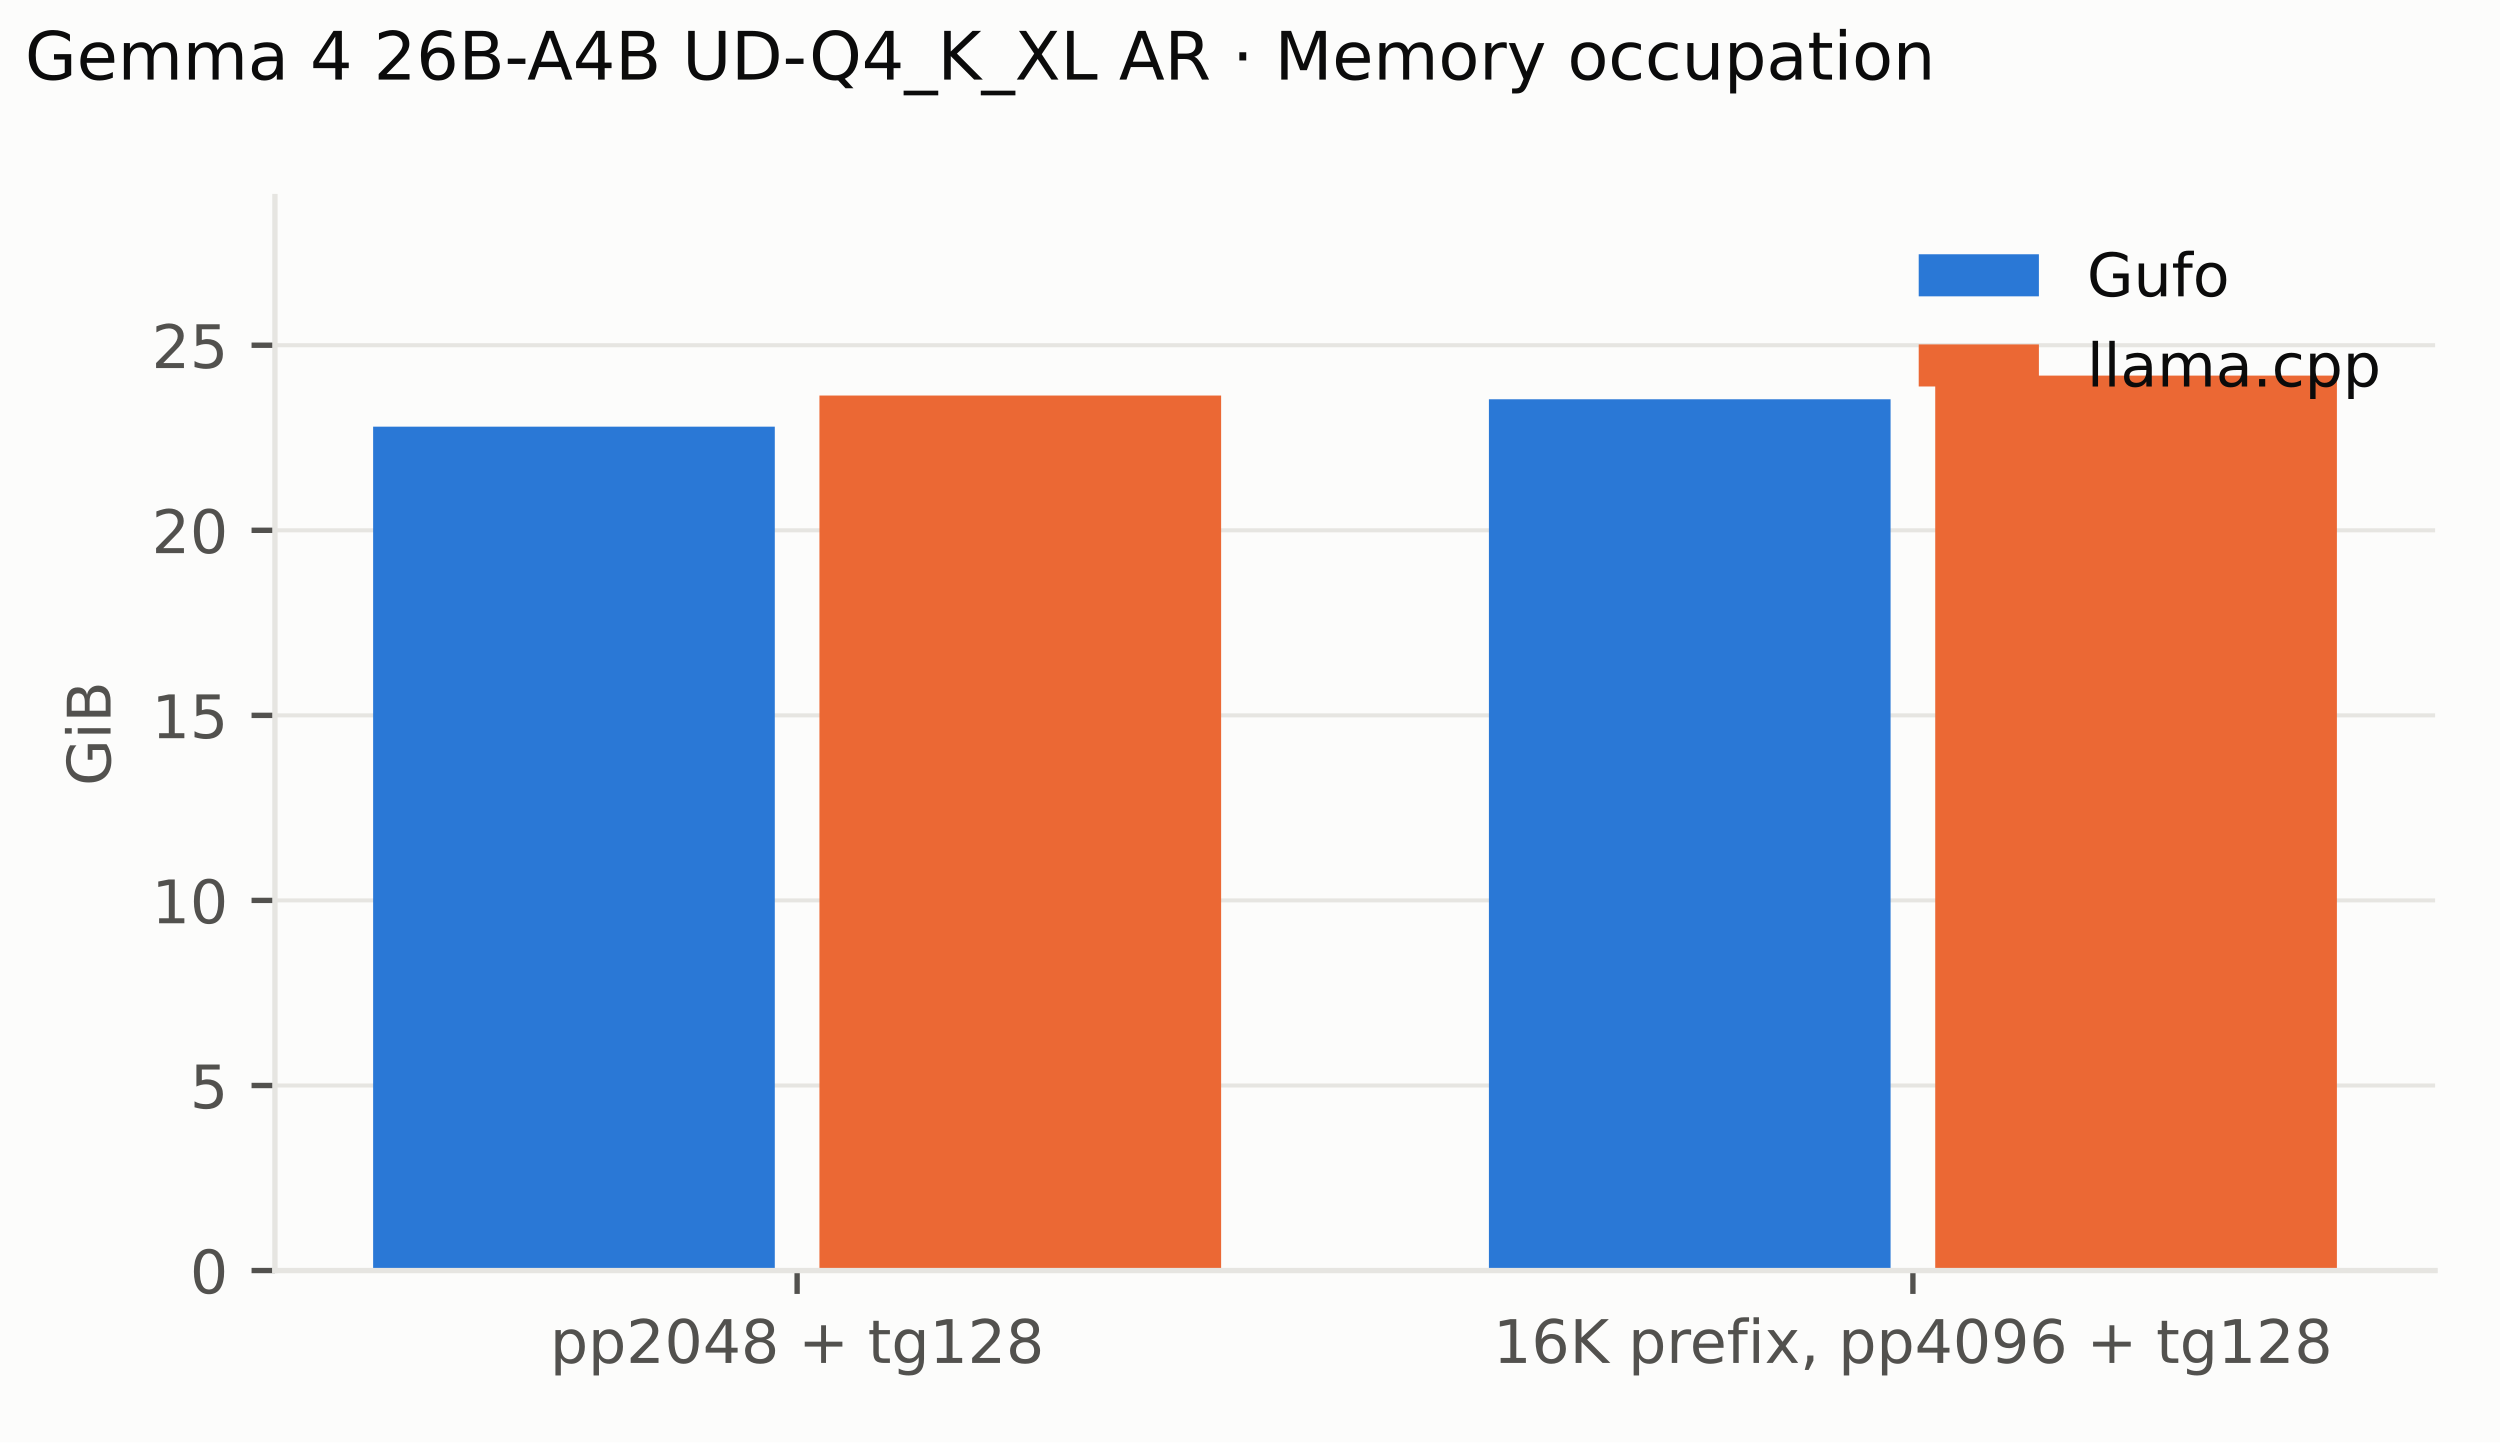
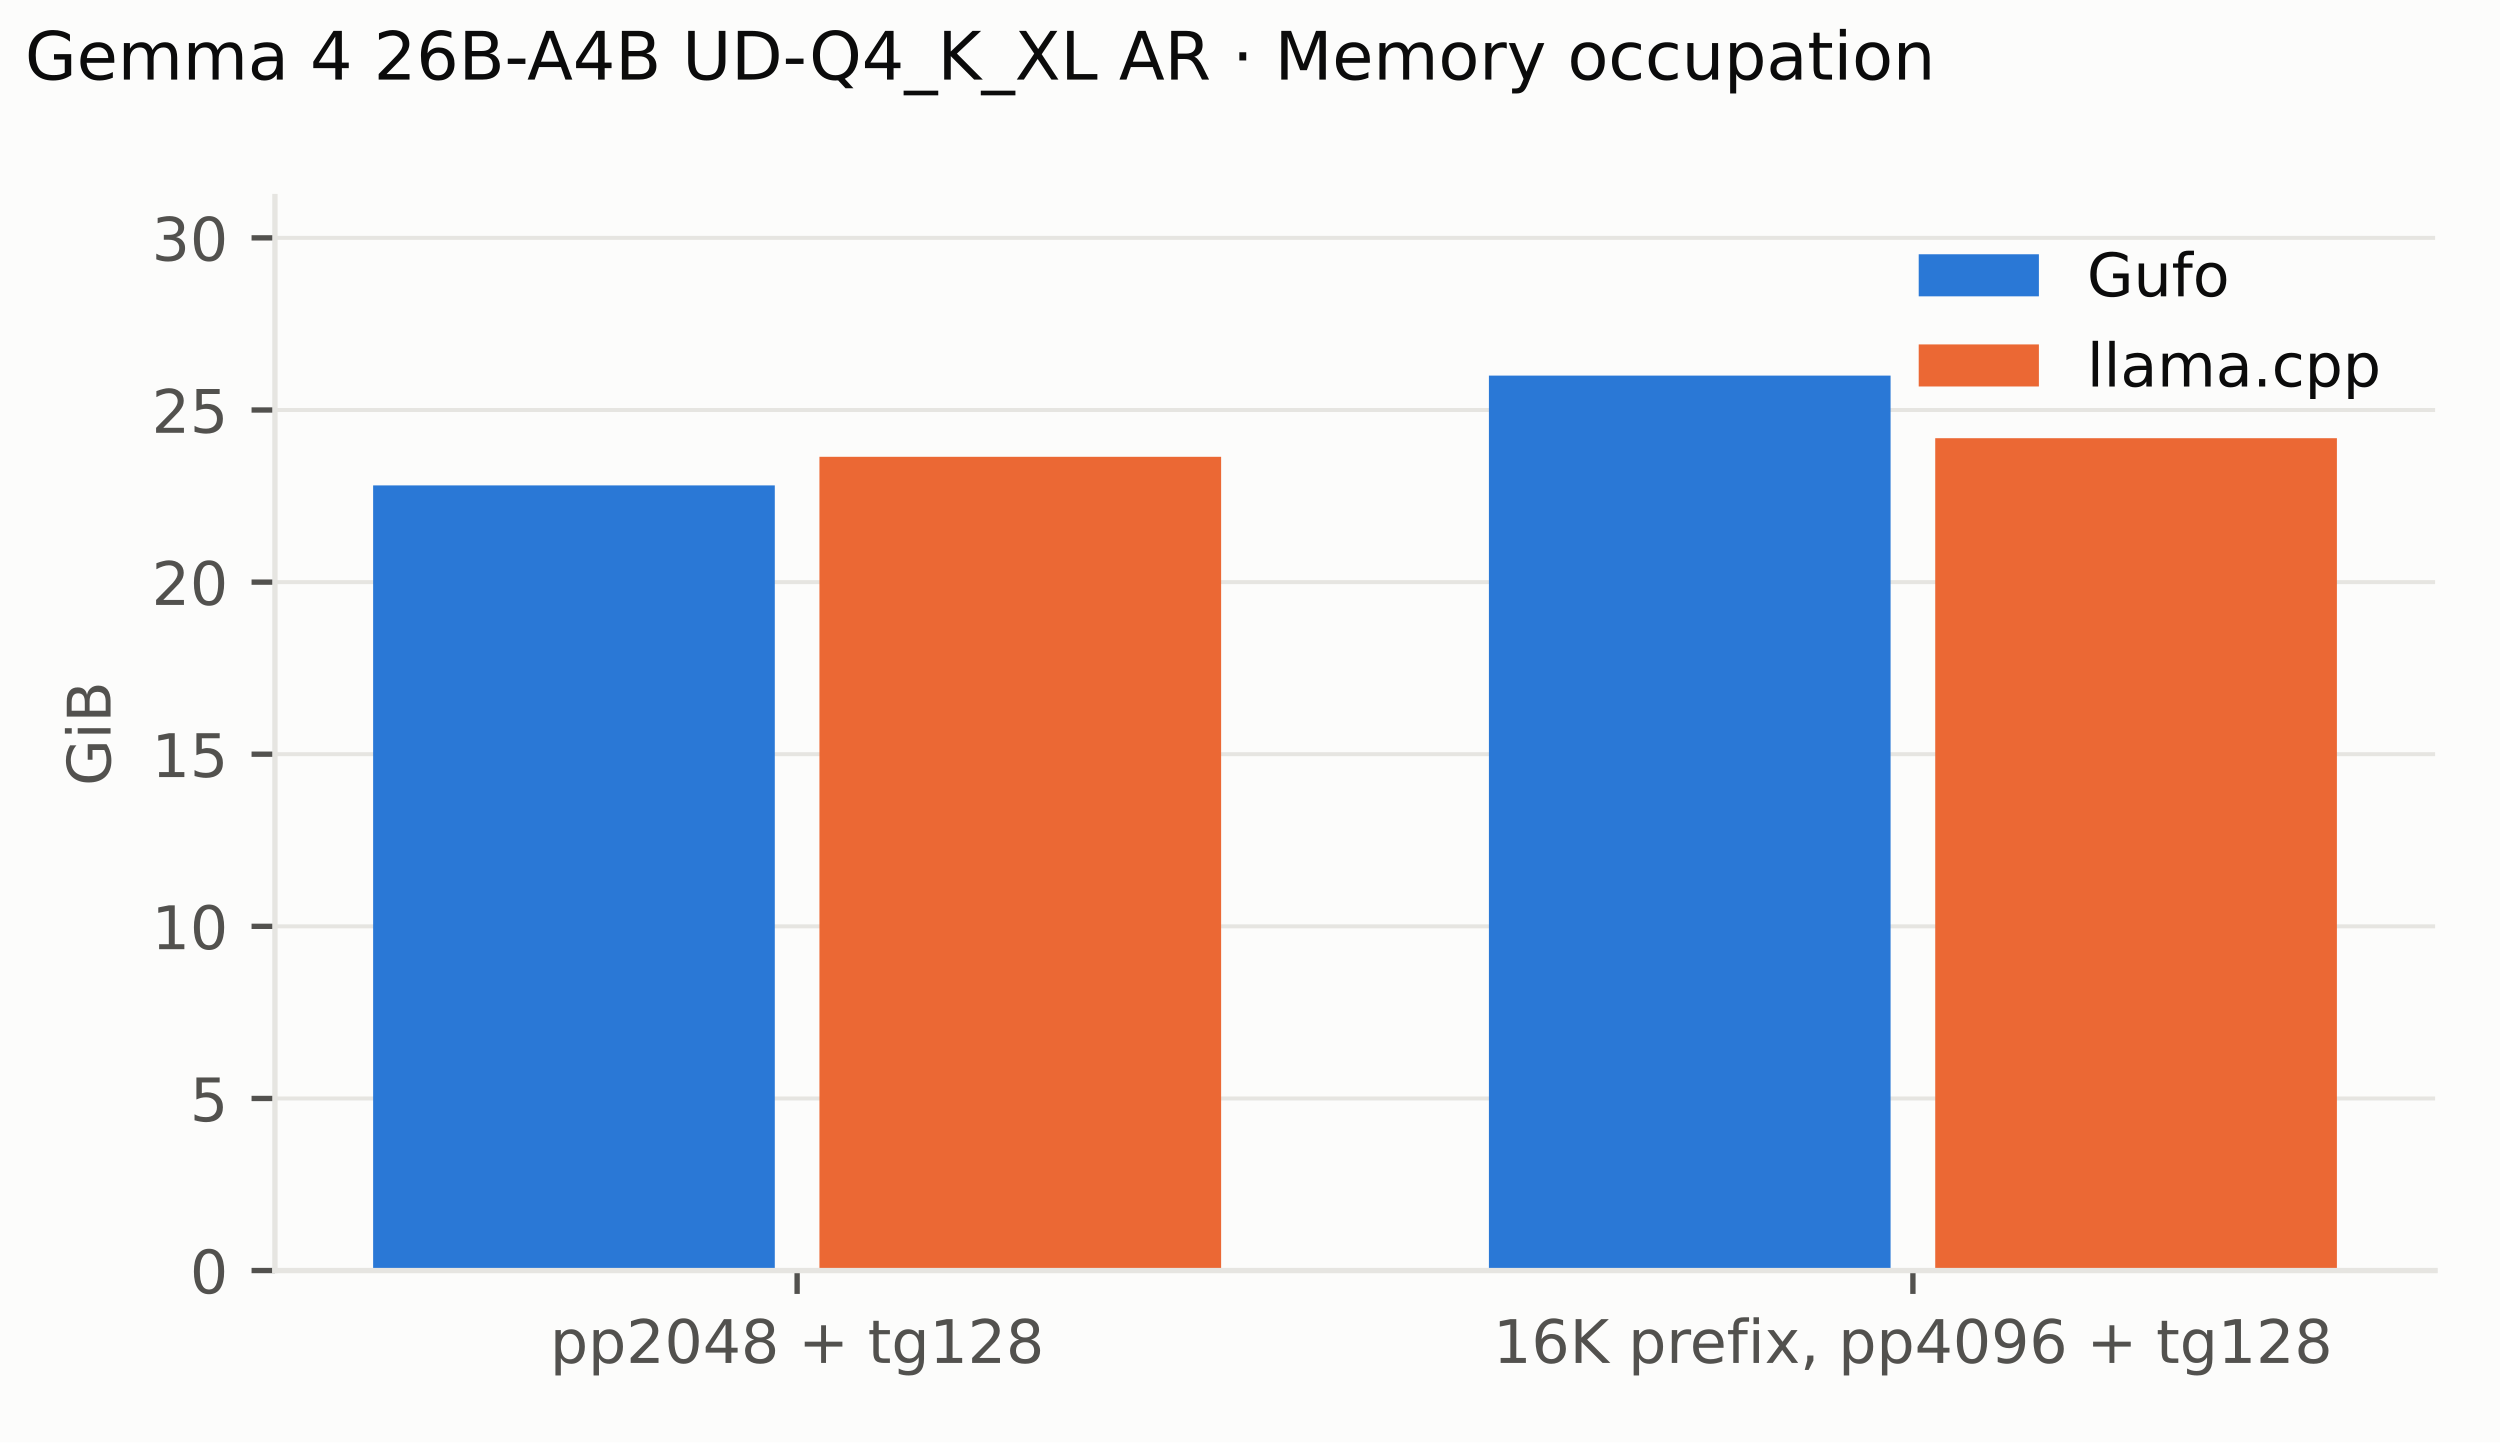
<svg xmlns="http://www.w3.org/2000/svg" xmlns:xlink="http://www.w3.org/1999/xlink" width="374.4pt" height="216pt" viewBox="0 0 374.4 216" version="1.1">
  <defs>
    <style type="text/css">*{stroke-linejoin: round; stroke-linecap: butt}</style>
  </defs>
  <g id="figure_1">
    <g id="patch_1">
      <path d="M 0 216 L 374.4 216 L 374.4 0 L 0 0 z " style="fill: #fcfcfb" />
    </g>
    <g id="axes_1">
      <g id="patch_2">
        <path d="M 41.173 190.279 L 364.68 190.279 L 364.68 29.441 L 41.173 29.441 z " style="fill: #fcfcfb" />
      </g>
      <g id="matplotlib.axis_1">
        <g id="xtick_1">
          <g id="line2d_1">
            <defs>
              <path id="m1ebf051f68" d="M 0 0 L 0 3.5 " style="stroke: #52514e; stroke-width: 0.8" />
            </defs>
            <g>
              <use xlink:href="#m1ebf051f68" x="119.376" y="190.279" style="fill: #52514e; stroke: #52514e; stroke-width: 0.8" />
            </g>
          </g>
          <g id="text_1">
            <text style="font-size: 9px; font-family: 'DejaVu Sans', 'Bitstream Vera Sans', 'Computer Modern Sans Serif', 'Lucida Grande', 'Verdana', 'Geneva', 'Lucid', 'Arial', 'Helvetica', 'Avant Garde', sans-serif; text-anchor: middle; fill: #52514e" x="119.376" y="204.117" transform="rotate(-0 119.3763 204.1172)">pp2048 + tg128</text>
          </g>
        </g>
        <g id="xtick_2">
          <g id="line2d_2">
            <g>
              <use xlink:href="#m1ebf051f68" x="286.477" y="190.279" style="fill: #52514e; stroke: #52514e; stroke-width: 0.8" />
            </g>
          </g>
          <g id="text_2">
            <text style="font-size: 9px; font-family: 'DejaVu Sans', 'Bitstream Vera Sans', 'Computer Modern Sans Serif', 'Lucida Grande', 'Verdana', 'Geneva', 'Lucid', 'Arial', 'Helvetica', 'Avant Garde', sans-serif; text-anchor: middle; fill: #52514e" x="286.477" y="204.118" transform="rotate(-0 286.4769 204.1179)">16K prefix, pp4096 + tg128</text>
          </g>
        </g>
      </g>
      <g id="matplotlib.axis_2">
        <g id="ytick_1">
          <g id="line2d_3">
            <path d="M 41.173 190.279 L 364.68 190.279 " clip-path="url(#pd96fb9d682)" style="fill: none; stroke: #e6e5e1; stroke-width: 0.6; stroke-linecap: square" />
          </g>
          <g id="line2d_4">
            <defs>
              <path id="m680e5b1e24" d="M 0 0 L -3.5 0 " style="stroke: #52514e; stroke-width: 0.8" />
            </defs>
            <g>
              <use xlink:href="#m680e5b1e24" x="41.173" y="190.279" style="fill: #52514e; stroke: #52514e; stroke-width: 0.8" />
            </g>
          </g>
          <g id="text_3">
            <text style="font-size: 9px; font-family: 'DejaVu Sans', 'Bitstream Vera Sans', 'Computer Modern Sans Serif', 'Lucida Grande', 'Verdana', 'Geneva', 'Lucid', 'Arial', 'Helvetica', 'Avant Garde', sans-serif; text-anchor: end; fill: #52514e" x="34.173" y="193.698" transform="rotate(-0 34.1732 193.6982)">0</text>
          </g>
        </g>
        <g id="ytick_2">
          <g id="line2d_5">
-             <path d="M 41.173 162.564 L 364.68 162.564 " clip-path="url(#pd96fb9d682)" style="fill: none; stroke: #e6e5e1; stroke-width: 0.6; stroke-linecap: square" />
+             <path d="M 41.173 164.504 L 364.68 164.504 " clip-path="url(#pd96fb9d682)" style="fill: none; stroke: #e6e5e1; stroke-width: 0.6; stroke-linecap: square" />
          </g>
          <g id="line2d_6">
            <g>
-               <use xlink:href="#m680e5b1e24" x="41.173" y="162.564" style="fill: #52514e; stroke: #52514e; stroke-width: 0.8" />
+               <use xlink:href="#m680e5b1e24" x="41.173" y="164.504" style="fill: #52514e; stroke: #52514e; stroke-width: 0.8" />
            </g>
          </g>
          <g id="text_4">
-             <text style="font-size: 9px; font-family: 'DejaVu Sans', 'Bitstream Vera Sans', 'Computer Modern Sans Serif', 'Lucida Grande', 'Verdana', 'Geneva', 'Lucid', 'Arial', 'Helvetica', 'Avant Garde', sans-serif; text-anchor: end; fill: #52514e" x="34.173" y="165.983" transform="rotate(-0 34.1732 165.9828)">5</text>
+             <text style="font-size: 9px; font-family: 'DejaVu Sans', 'Bitstream Vera Sans', 'Computer Modern Sans Serif', 'Lucida Grande', 'Verdana', 'Geneva', 'Lucid', 'Arial', 'Helvetica', 'Avant Garde', sans-serif; text-anchor: end; fill: #52514e" x="34.173" y="167.923" transform="rotate(-0 34.1732 167.9228)">5</text>
          </g>
        </g>
        <g id="ytick_3">
          <g id="line2d_7">
-             <path d="M 41.173 134.848 L 364.68 134.848 " clip-path="url(#pd96fb9d682)" style="fill: none; stroke: #e6e5e1; stroke-width: 0.6; stroke-linecap: square" />
+             <path d="M 41.173 138.728 L 364.68 138.728 " clip-path="url(#pd96fb9d682)" style="fill: none; stroke: #e6e5e1; stroke-width: 0.6; stroke-linecap: square" />
          </g>
          <g id="line2d_8">
            <g>
-               <use xlink:href="#m680e5b1e24" x="41.173" y="134.848" style="fill: #52514e; stroke: #52514e; stroke-width: 0.8" />
+               <use xlink:href="#m680e5b1e24" x="41.173" y="138.728" style="fill: #52514e; stroke: #52514e; stroke-width: 0.8" />
            </g>
          </g>
          <g id="text_5">
-             <text style="font-size: 9px; font-family: 'DejaVu Sans', 'Bitstream Vera Sans', 'Computer Modern Sans Serif', 'Lucida Grande', 'Verdana', 'Geneva', 'Lucid', 'Arial', 'Helvetica', 'Avant Garde', sans-serif; text-anchor: end; fill: #52514e" x="34.173" y="138.267" transform="rotate(-0 34.1732 138.2673)">10</text>
+             <text style="font-size: 9px; font-family: 'DejaVu Sans', 'Bitstream Vera Sans', 'Computer Modern Sans Serif', 'Lucida Grande', 'Verdana', 'Geneva', 'Lucid', 'Arial', 'Helvetica', 'Avant Garde', sans-serif; text-anchor: end; fill: #52514e" x="34.173" y="142.147" transform="rotate(-0 34.1732 142.1474)">10</text>
          </g>
        </g>
        <g id="ytick_4">
          <g id="line2d_9">
-             <path d="M 41.173 107.133 L 364.68 107.133 " clip-path="url(#pd96fb9d682)" style="fill: none; stroke: #e6e5e1; stroke-width: 0.6; stroke-linecap: square" />
+             <path d="M 41.173 112.953 L 364.68 112.953 " clip-path="url(#pd96fb9d682)" style="fill: none; stroke: #e6e5e1; stroke-width: 0.6; stroke-linecap: square" />
          </g>
          <g id="line2d_10">
            <g>
-               <use xlink:href="#m680e5b1e24" x="41.173" y="107.133" style="fill: #52514e; stroke: #52514e; stroke-width: 0.8" />
+               <use xlink:href="#m680e5b1e24" x="41.173" y="112.953" style="fill: #52514e; stroke: #52514e; stroke-width: 0.8" />
            </g>
          </g>
          <g id="text_6">
-             <text style="font-size: 9px; font-family: 'DejaVu Sans', 'Bitstream Vera Sans', 'Computer Modern Sans Serif', 'Lucida Grande', 'Verdana', 'Geneva', 'Lucid', 'Arial', 'Helvetica', 'Avant Garde', sans-serif; text-anchor: end; fill: #52514e" x="34.173" y="110.552" transform="rotate(-0 34.1732 110.5518)">15</text>
+             <text style="font-size: 9px; font-family: 'DejaVu Sans', 'Bitstream Vera Sans', 'Computer Modern Sans Serif', 'Lucida Grande', 'Verdana', 'Geneva', 'Lucid', 'Arial', 'Helvetica', 'Avant Garde', sans-serif; text-anchor: end; fill: #52514e" x="34.173" y="116.372" transform="rotate(-0 34.1732 116.372)">15</text>
          </g>
        </g>
        <g id="ytick_5">
          <g id="line2d_11">
-             <path d="M 41.173 79.417 L 364.68 79.417 " clip-path="url(#pd96fb9d682)" style="fill: none; stroke: #e6e5e1; stroke-width: 0.6; stroke-linecap: square" />
+             <path d="M 41.173 87.178 L 364.68 87.178 " clip-path="url(#pd96fb9d682)" style="fill: none; stroke: #e6e5e1; stroke-width: 0.6; stroke-linecap: square" />
          </g>
          <g id="line2d_12">
            <g>
-               <use xlink:href="#m680e5b1e24" x="41.173" y="79.417" style="fill: #52514e; stroke: #52514e; stroke-width: 0.8" />
+               <use xlink:href="#m680e5b1e24" x="41.173" y="87.178" style="fill: #52514e; stroke: #52514e; stroke-width: 0.8" />
            </g>
          </g>
          <g id="text_7">
-             <text style="font-size: 9px; font-family: 'DejaVu Sans', 'Bitstream Vera Sans', 'Computer Modern Sans Serif', 'Lucida Grande', 'Verdana', 'Geneva', 'Lucid', 'Arial', 'Helvetica', 'Avant Garde', sans-serif; text-anchor: end; fill: #52514e" x="34.173" y="82.836" transform="rotate(-0 34.1732 82.83629)">20</text>
+             <text style="font-size: 9px; font-family: 'DejaVu Sans', 'Bitstream Vera Sans', 'Computer Modern Sans Serif', 'Lucida Grande', 'Verdana', 'Geneva', 'Lucid', 'Arial', 'Helvetica', 'Avant Garde', sans-serif; text-anchor: end; fill: #52514e" x="34.173" y="90.597" transform="rotate(-0 34.1732 90.59663)">20</text>
          </g>
        </g>
        <g id="ytick_6">
          <g id="line2d_13">
-             <path d="M 41.173 51.702 L 364.68 51.702 " clip-path="url(#pd96fb9d682)" style="fill: none; stroke: #e6e5e1; stroke-width: 0.6; stroke-linecap: square" />
+             <path d="M 41.173 61.402 L 364.68 61.402 " clip-path="url(#pd96fb9d682)" style="fill: none; stroke: #e6e5e1; stroke-width: 0.6; stroke-linecap: square" />
          </g>
          <g id="line2d_14">
            <g>
-               <use xlink:href="#m680e5b1e24" x="41.173" y="51.702" style="fill: #52514e; stroke: #52514e; stroke-width: 0.8" />
+               <use xlink:href="#m680e5b1e24" x="41.173" y="61.402" style="fill: #52514e; stroke: #52514e; stroke-width: 0.8" />
            </g>
          </g>
          <g id="text_8">
-             <text style="font-size: 9px; font-family: 'DejaVu Sans', 'Bitstream Vera Sans', 'Computer Modern Sans Serif', 'Lucida Grande', 'Verdana', 'Geneva', 'Lucid', 'Arial', 'Helvetica', 'Avant Garde', sans-serif; text-anchor: end; fill: #52514e" x="34.173" y="55.121" transform="rotate(-0 34.1732 55.12081)">25</text>
+             <text style="font-size: 9px; font-family: 'DejaVu Sans', 'Bitstream Vera Sans', 'Computer Modern Sans Serif', 'Lucida Grande', 'Verdana', 'Geneva', 'Lucid', 'Arial', 'Helvetica', 'Avant Garde', sans-serif; text-anchor: end; fill: #52514e" x="34.173" y="64.821" transform="rotate(-0 34.1732 64.82123)">25</text>
          </g>
        </g>
-         <g id="text_9">
+         <g id="ytick_7">
+           <g id="line2d_15">
+             <path d="M 41.173 35.627 L 364.68 35.627 " clip-path="url(#pd96fb9d682)" style="fill: none; stroke: #e6e5e1; stroke-width: 0.6; stroke-linecap: square" />
+           </g>
+           <g id="line2d_16">
+             <g>
+               <use xlink:href="#m680e5b1e24" x="41.173" y="35.627" style="fill: #52514e; stroke: #52514e; stroke-width: 0.8" />
+             </g>
+           </g>
+           <g id="text_9">
+             <text style="font-size: 9px; font-family: 'DejaVu Sans', 'Bitstream Vera Sans', 'Computer Modern Sans Serif', 'Lucida Grande', 'Verdana', 'Geneva', 'Lucid', 'Arial', 'Helvetica', 'Avant Garde', sans-serif; text-anchor: end; fill: #52514e" x="34.173" y="39.046" transform="rotate(-0 34.1732 39.04582)">30</text>
+           </g>
+         </g>
+         <g id="text_10">
          <text style="font-size: 9px; font-family: 'DejaVu Sans', 'Bitstream Vera Sans', 'Computer Modern Sans Serif', 'Lucida Grande', 'Verdana', 'Geneva', 'Lucid', 'Arial', 'Helvetica', 'Avant Garde', sans-serif; text-anchor: middle; fill: #52514e" x="16.559" y="109.86" transform="rotate(-90 16.55859 109.86)">GiB</text>
        </g>
      </g>
      <g id="patch_3">
-         <path d="M 55.878 190.279 L 116.034 190.279 L 116.034 63.897 L 55.878 63.897 z " clip-path="url(#pd96fb9d682)" style="fill: #2a78d6" />
+         <path d="M 55.878 190.279 L 116.034 190.279 L 116.034 72.692 L 55.878 72.692 z " clip-path="url(#pd96fb9d682)" style="fill: #2a78d6" />
      </g>
      <g id="patch_4">
-         <path d="M 222.979 190.279 L 283.135 190.279 L 283.135 59.795 L 222.979 59.795 z " clip-path="url(#pd96fb9d682)" style="fill: #2a78d6" />
+         <path d="M 222.979 190.279 L 283.135 190.279 L 283.135 56.247 L 222.979 56.247 z " clip-path="url(#pd96fb9d682)" style="fill: #2a78d6" />
      </g>
      <g id="patch_5">
-         <path d="M 122.718 190.279 L 182.875 190.279 L 182.875 59.24 L 122.718 59.24 z " clip-path="url(#pd96fb9d682)" style="fill: #eb6834" />
+         <path d="M 122.718 190.279 L 182.875 190.279 L 182.875 68.413 L 122.718 68.413 z " clip-path="url(#pd96fb9d682)" style="fill: #eb6834" />
      </g>
      <g id="patch_6">
-         <path d="M 289.819 190.279 L 349.975 190.279 L 349.975 56.247 L 289.819 56.247 z " clip-path="url(#pd96fb9d682)" style="fill: #eb6834" />
+         <path d="M 289.819 190.279 L 349.975 190.279 L 349.975 65.629 L 289.819 65.629 z " clip-path="url(#pd96fb9d682)" style="fill: #eb6834" />
      </g>
      <g id="patch_7">
        <path d="M 41.173 190.279 L 41.173 29.441 " style="fill: none; stroke: #e6e5e1; stroke-width: 0.8; stroke-linejoin: miter; stroke-linecap: square" />
      </g>
      <g id="patch_8">
        <path d="M 41.173 190.279 L 364.68 190.279 " style="fill: none; stroke: #e6e5e1; stroke-width: 0.8; stroke-linejoin: miter; stroke-linecap: square" />
      </g>
      <g id="legend_1">
        <g id="patch_9">
          <path d="M 287.346 44.379 L 305.346 44.379 L 305.346 38.079 L 287.346 38.079 z " style="fill: #2a78d6" />
        </g>
-         <g id="text_10">
+         <g id="text_11">
          <text style="font-size: 9px; font-family: 'DejaVu Sans', 'Bitstream Vera Sans', 'Computer Modern Sans Serif', 'Lucida Grande', 'Verdana', 'Geneva', 'Lucid', 'Arial', 'Helvetica', 'Avant Garde', sans-serif; text-anchor: start; fill: #0b0b0b" x="312.546" y="44.379" transform="rotate(-0 312.5461 44.37938)">Gufo</text>
        </g>
        <g id="patch_10">
          <path d="M 287.346 57.88 L 305.346 57.88 L 305.346 51.58 L 287.346 51.58 z " style="fill: #eb6834" />
        </g>
-         <g id="text_11">
+         <g id="text_12">
          <text style="font-size: 9px; font-family: 'DejaVu Sans', 'Bitstream Vera Sans', 'Computer Modern Sans Serif', 'Lucida Grande', 'Verdana', 'Geneva', 'Lucid', 'Arial', 'Helvetica', 'Avant Garde', sans-serif; text-anchor: start; fill: #0b0b0b" x="312.546" y="57.88" transform="rotate(-0 312.5461 57.88008)">llama.cpp</text>
        </g>
      </g>
    </g>
-     <g id="text_12">
+     <g id="text_13">
      <text style="font-size: 10px; font-family: 'DejaVu Sans', 'Bitstream Vera Sans', 'Computer Modern Sans Serif', 'Lucida Grande', 'Verdana', 'Geneva', 'Lucid', 'Arial', 'Helvetica', 'Avant Garde', sans-serif; text-anchor: start; fill: #0b0b0b" x="3.744" y="11.918" transform="rotate(-0 3.744 11.91844)">Gemma 4 26B-A4B UD-Q4_K_XL AR · Memory occupation</text>
    </g>
  </g>
  <defs>
    <clipPath id="pd96fb9d682">
      <rect x="41.173" y="29.441" width="323.507" height="160.839" />
    </clipPath>
  </defs>
</svg>
